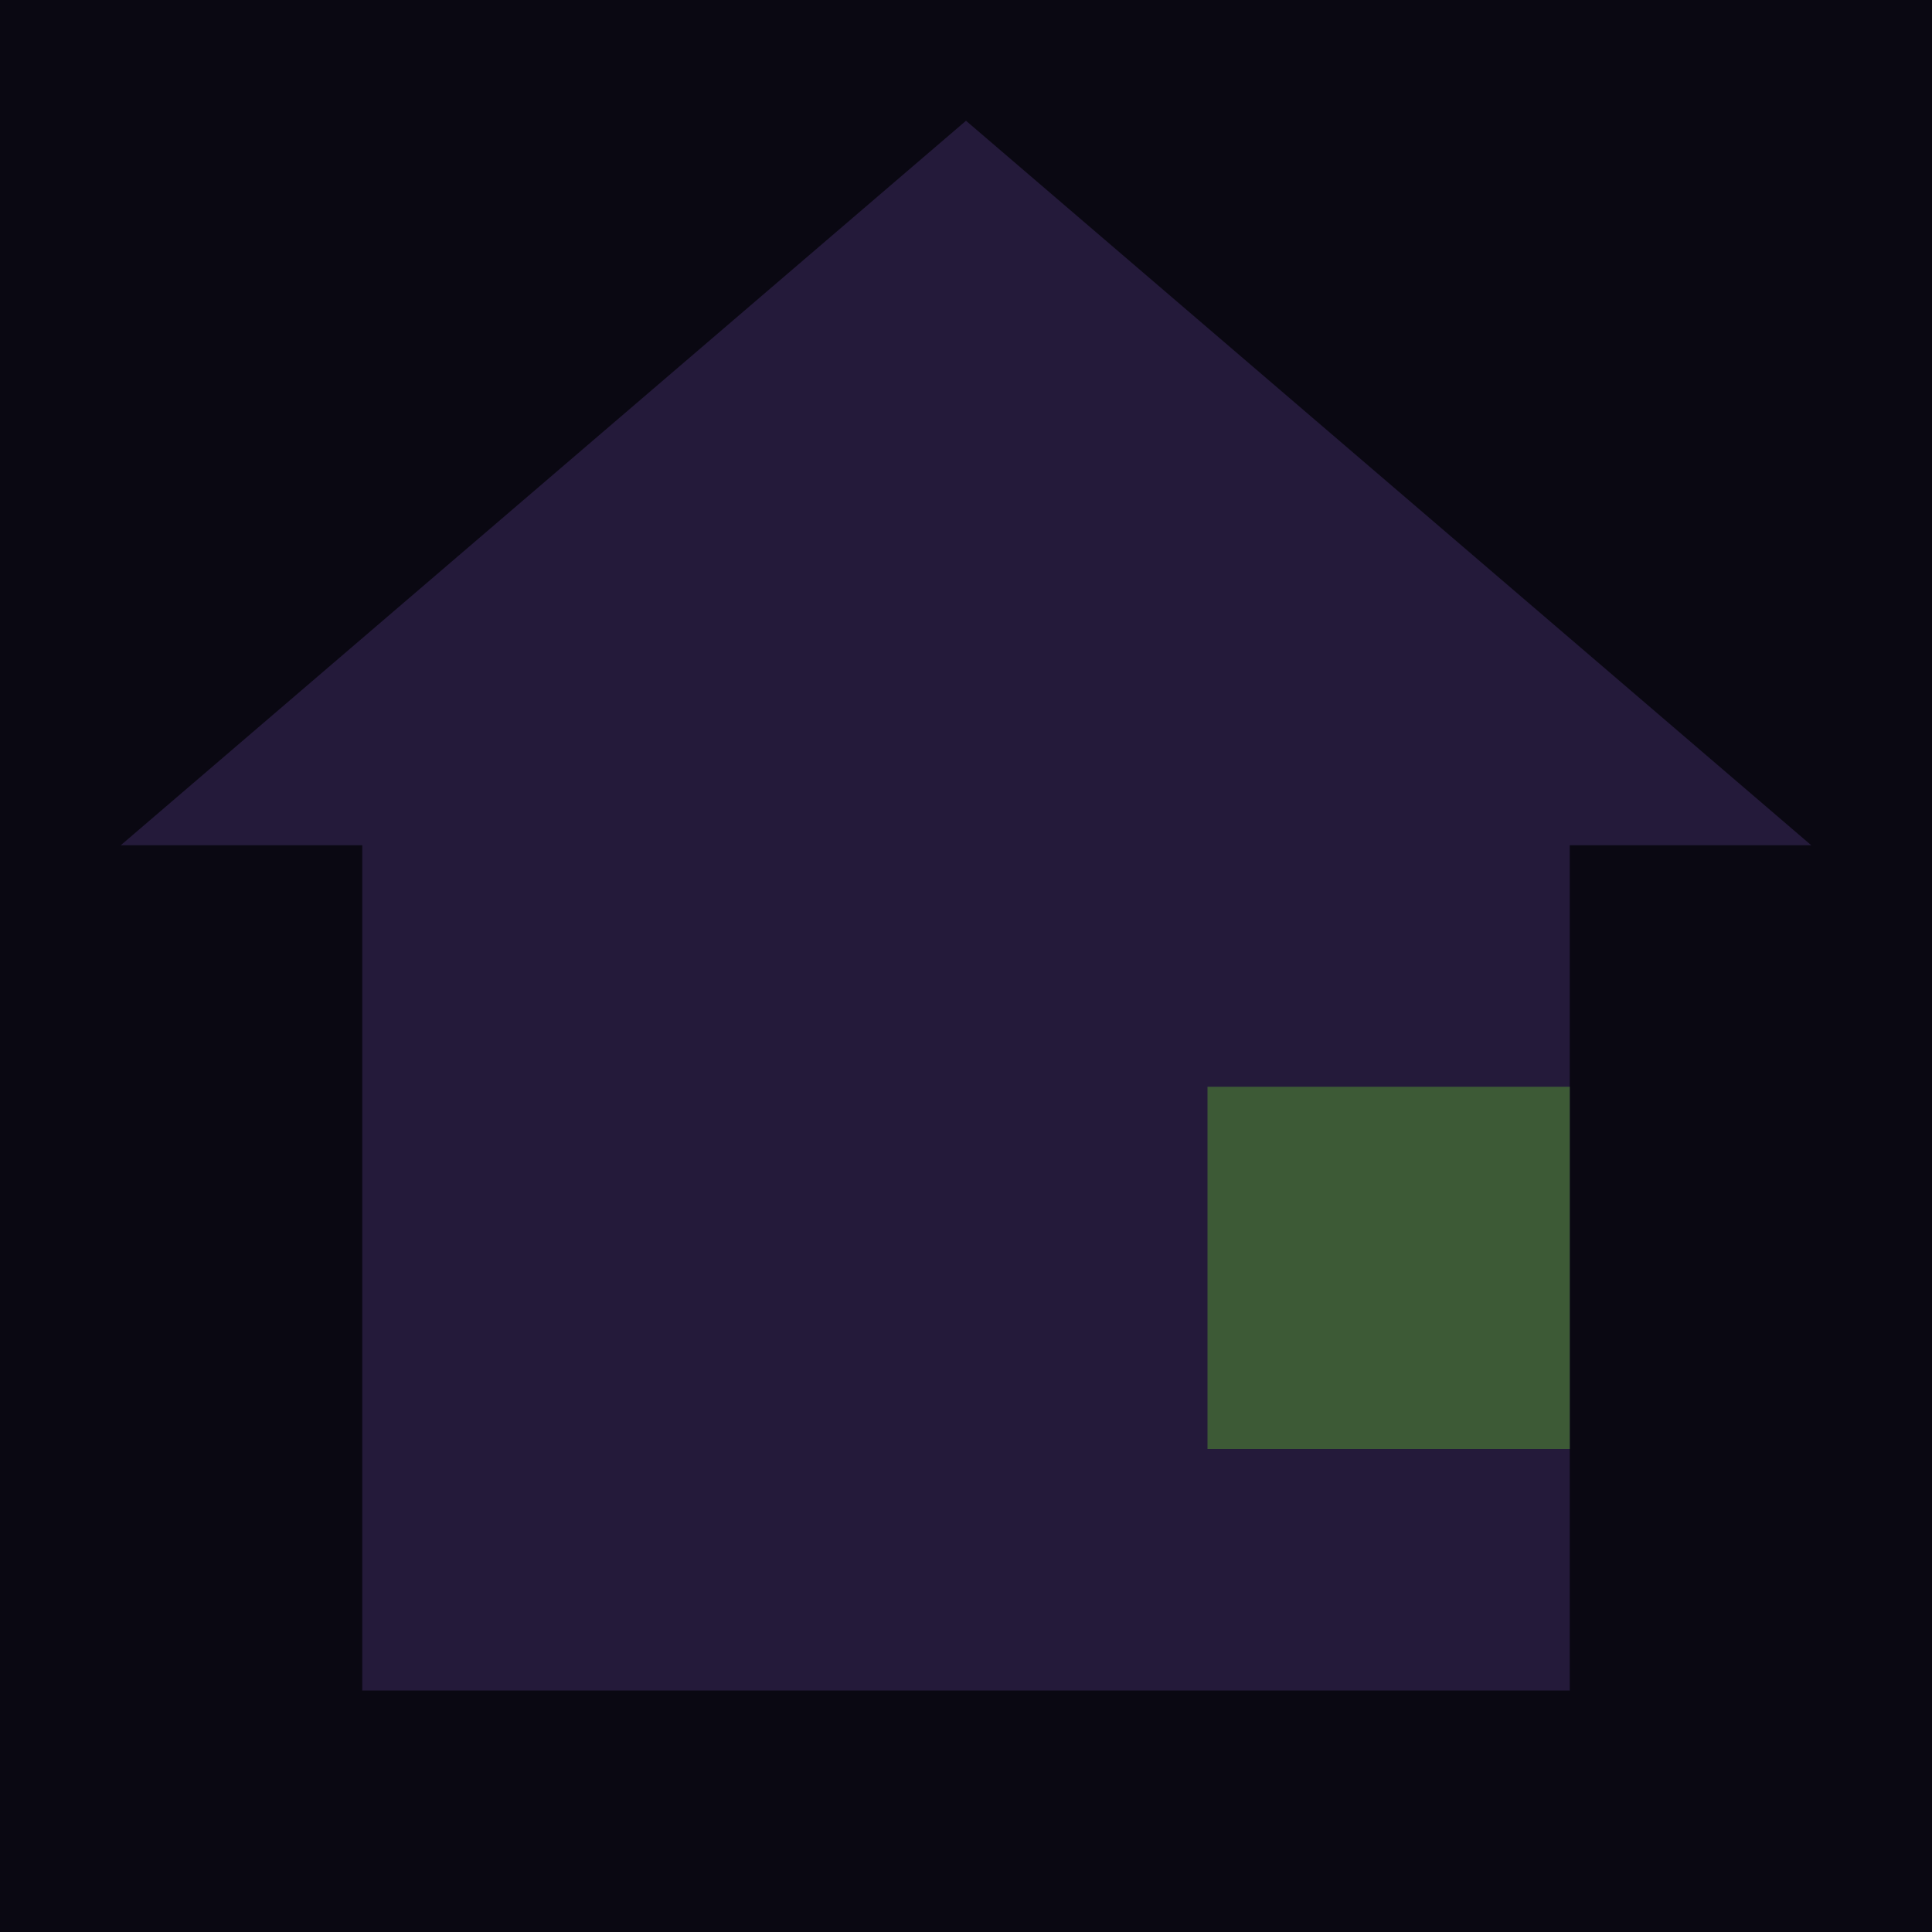
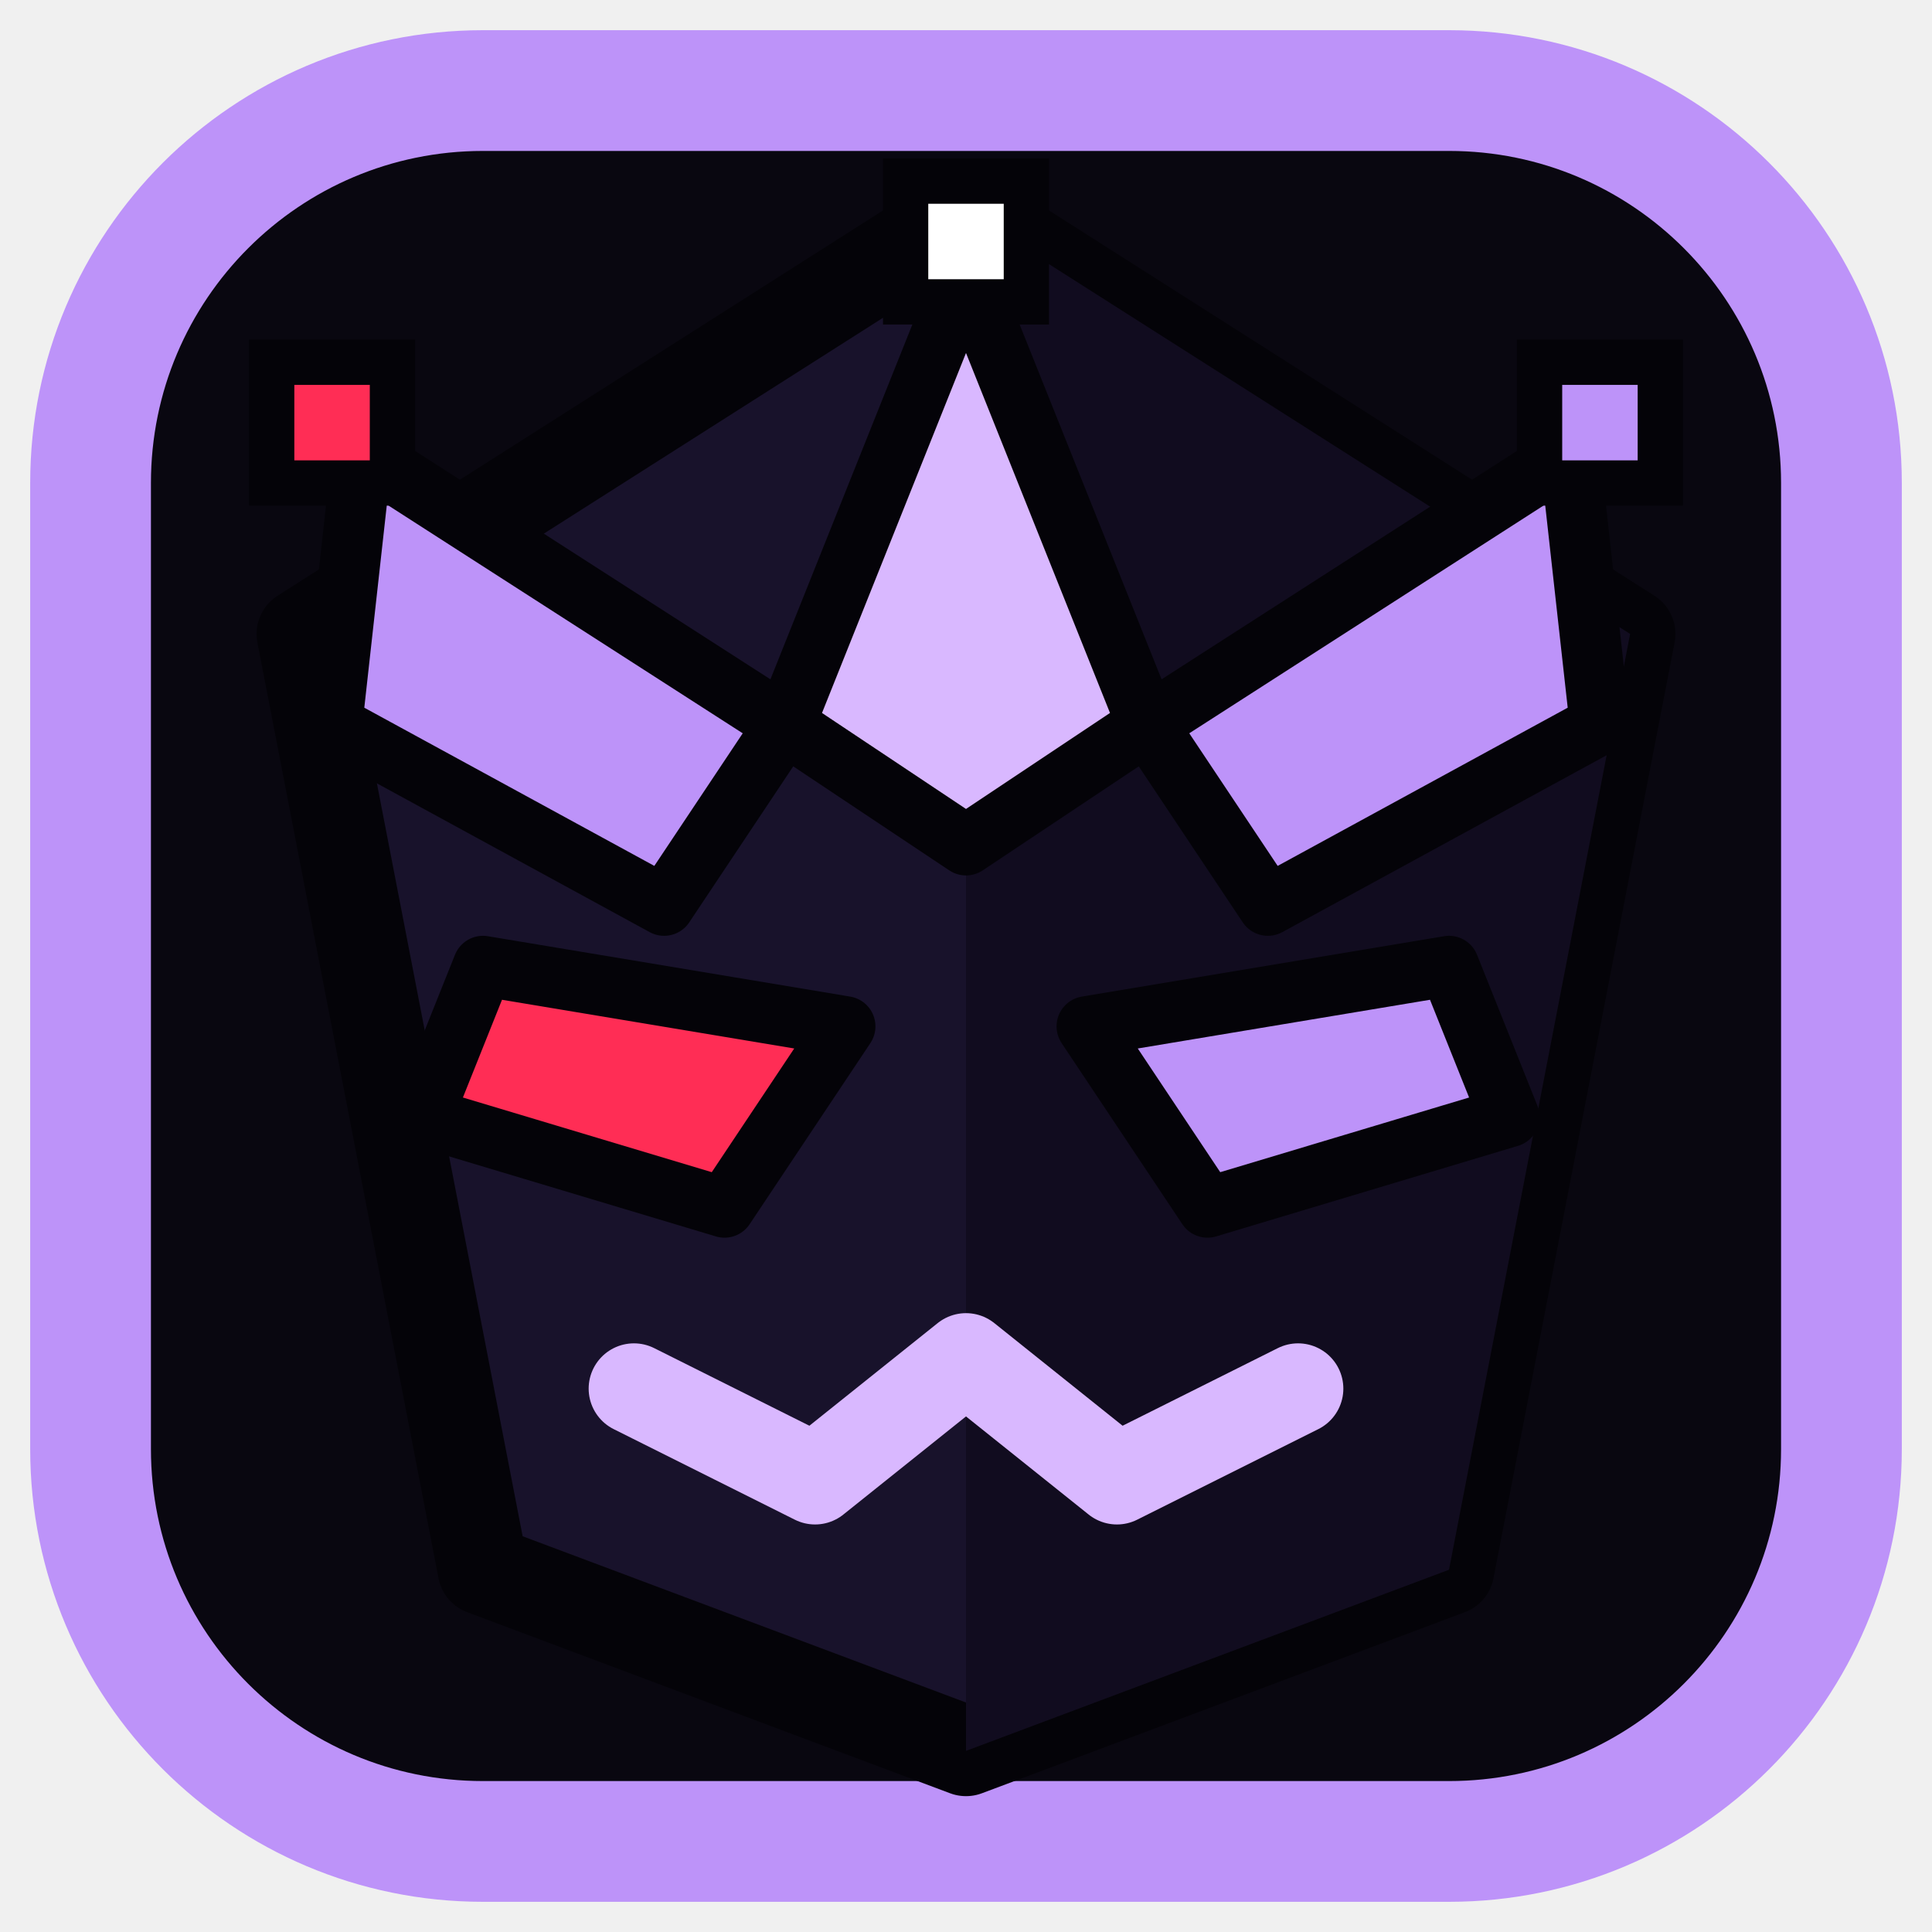
- <svg xmlns="http://www.w3.org/2000/svg" viewBox="0 0 16 16" width="16" height="16">
-   <rect width="16" height="16" fill="#0a0812" />
-   <path d="M8 1l7 6h-2v7H3V7H1z" fill="#241a3a" />
-   <rect x="10" y="9" width="3" height="3" fill="#3d5a36" />
+ <svg xmlns="http://www.w3.org/2000/svg" viewBox="0 0 128 128" width="128" height="128">
+   <rect x="6" y="6" width="116" height="116" rx="26" fill="#090710" stroke="#bd93f9" stroke-width="8" />
+   <polygon points="64,14 108,42 96,104 64,116 32,104 20,42" fill="#18122b" stroke="#040308" stroke-width="6" stroke-linejoin="round" />
+   <polygon points="64,14 108,42 96,104 64,116" fill="#110c1f" />
+   <polygon points="64,18 76,48 64,56 52,48" fill="#d9b8ff" stroke="#040308" stroke-width="4" stroke-linejoin="round" />
+   <polygon points="24,30 52,48 44,60 22,48" fill="#bd93f9" stroke="#040308" stroke-width="4" stroke-linejoin="round" />
+   <polygon points="104,30 76,48 84,60 106,48" fill="#bd93f9" stroke="#040308" stroke-width="4" stroke-linejoin="round" />
+   <rect x="60" y="12" width="8" height="8" fill="#ffffff" stroke="#040308" stroke-width="3" />
+   <rect x="18" y="24" width="8" height="8" fill="#ff2d55" stroke="#040308" stroke-width="3" />
+   <rect x="102" y="24" width="8" height="8" fill="#bd93f9" stroke="#040308" stroke-width="3" />
+   <polygon points="32,64 56,68 48,80 28,74" fill="#ff2d55" stroke="#040308" stroke-width="4" stroke-linejoin="round" />
+   <polygon points="96,64 72,68 80,80 100,74" fill="#bd93f9" stroke="#040308" stroke-width="4" stroke-linejoin="round" />
+   <path d="M42,92 L54,98 L64,90 L74,98 L86,92" fill="none" stroke="#d9b8ff" stroke-width="6" stroke-linecap="round" stroke-linejoin="round" />
</svg>
